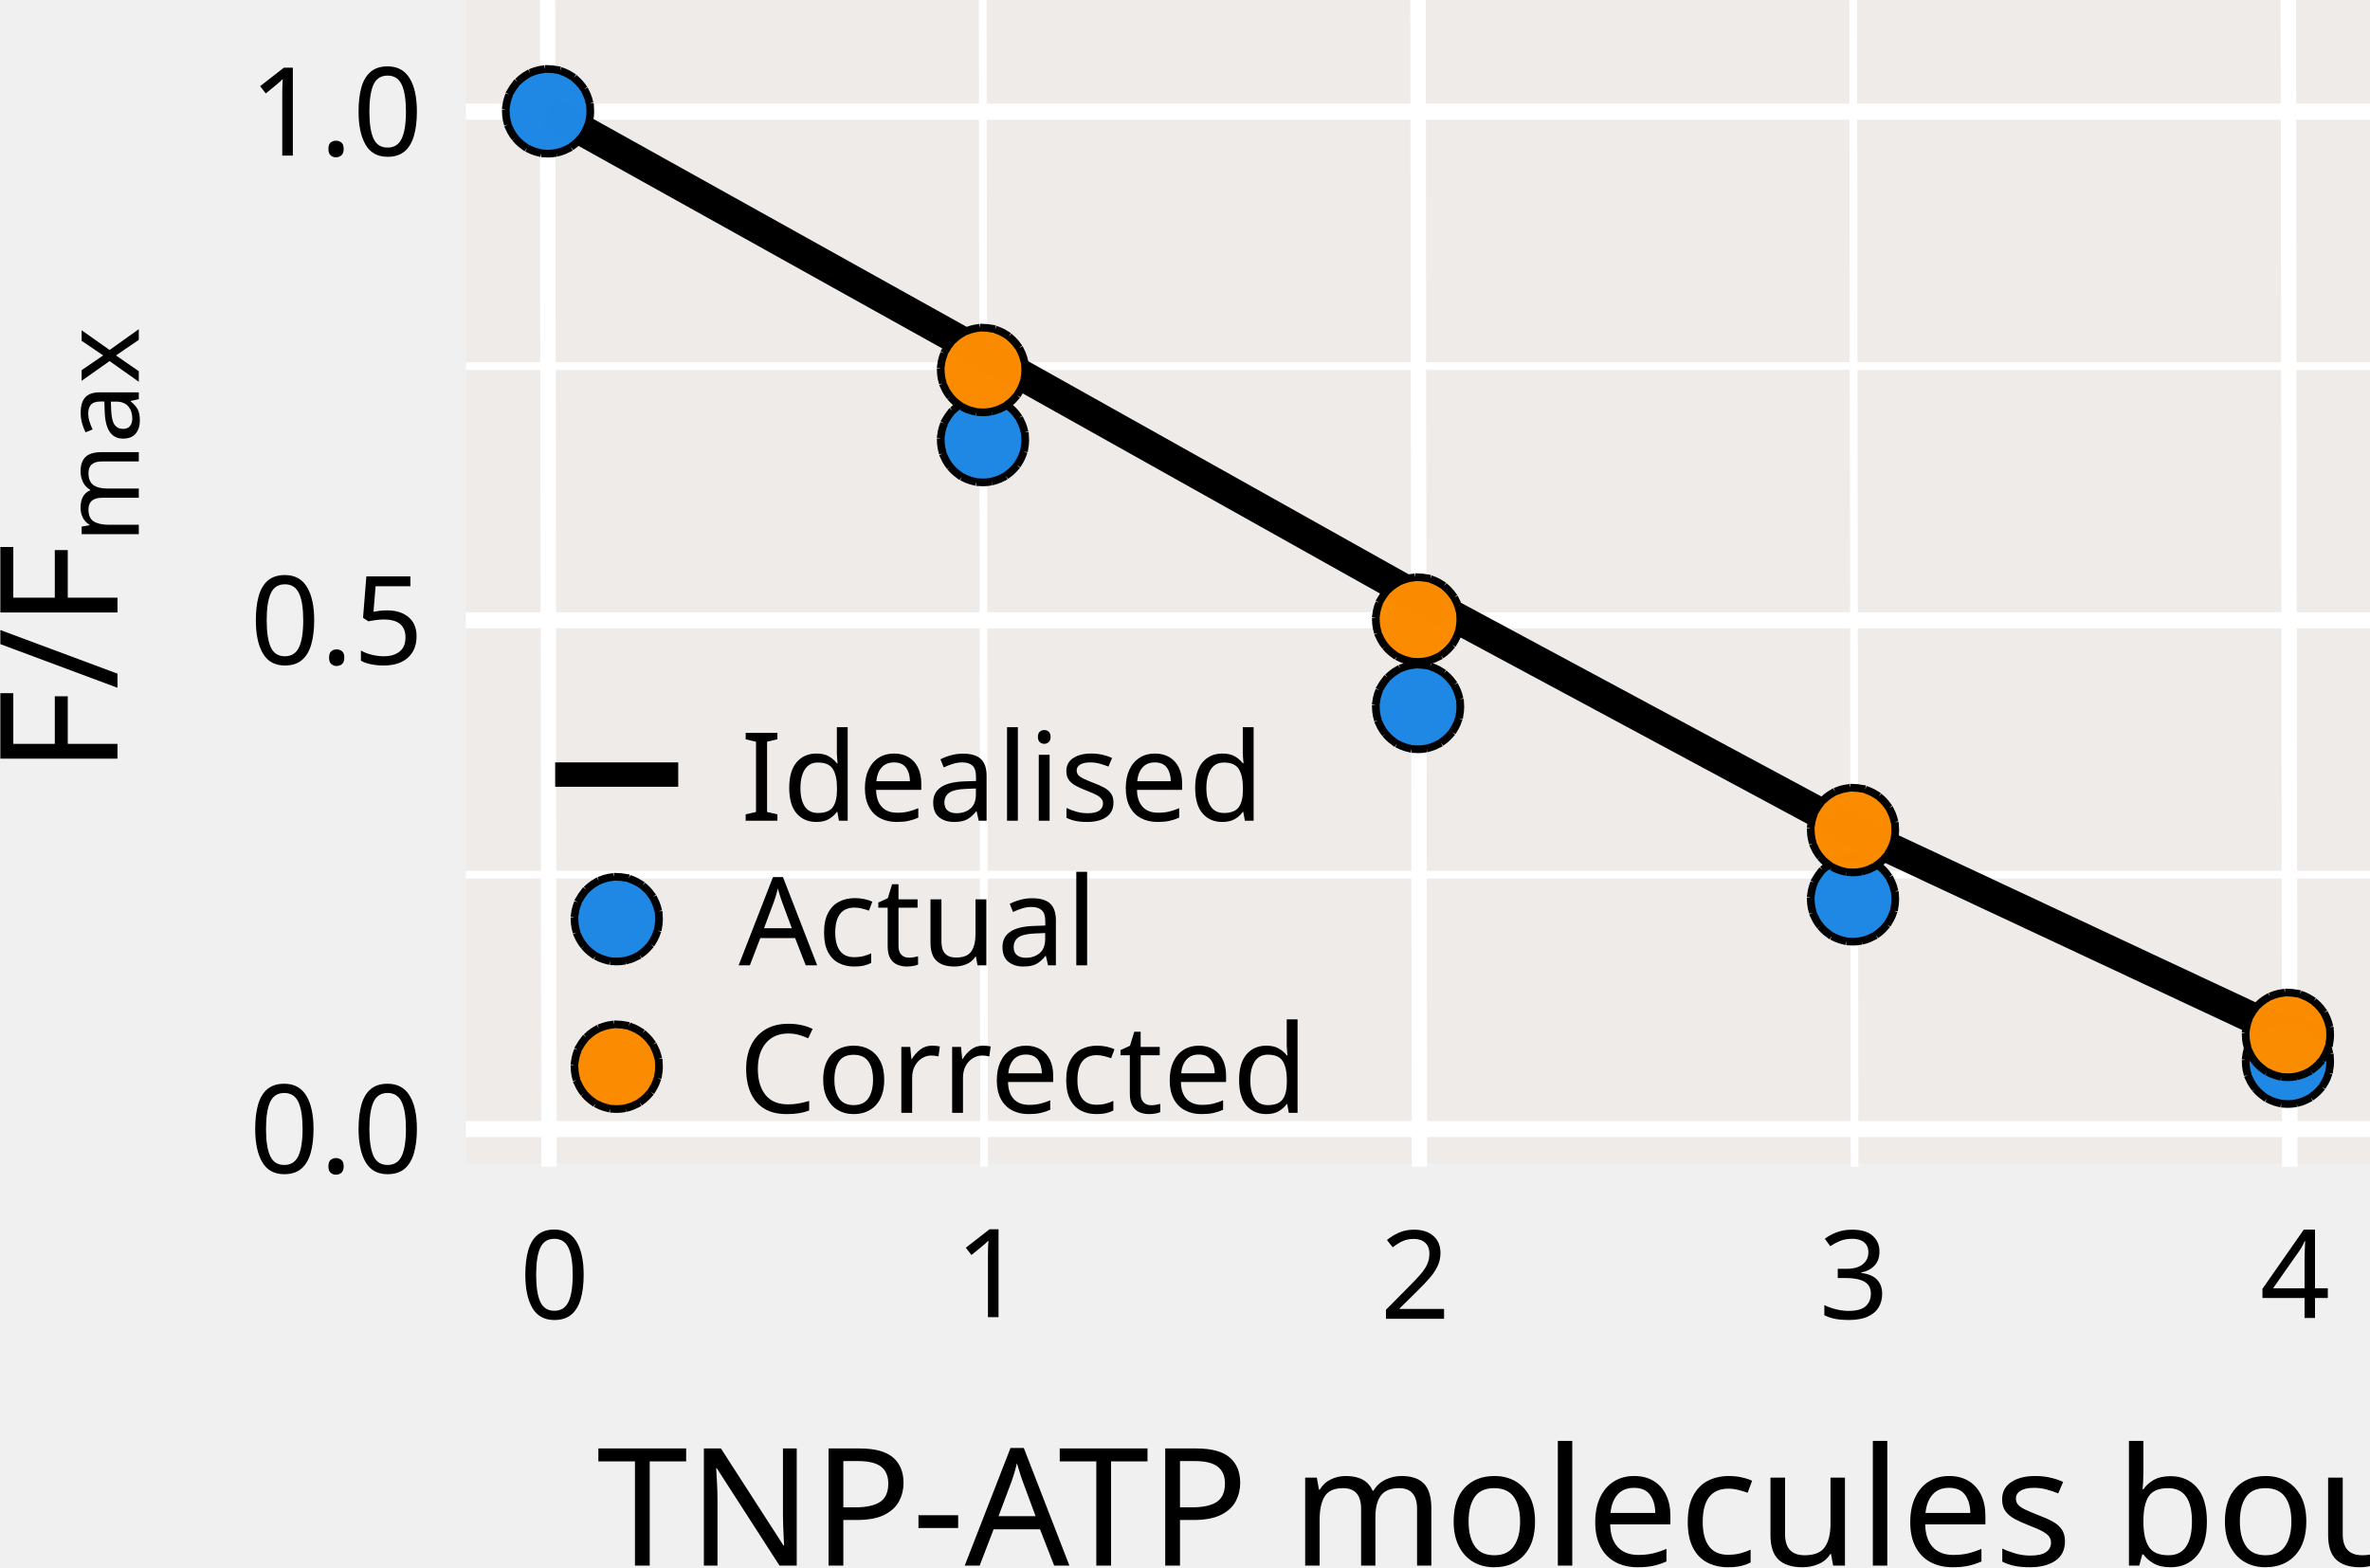
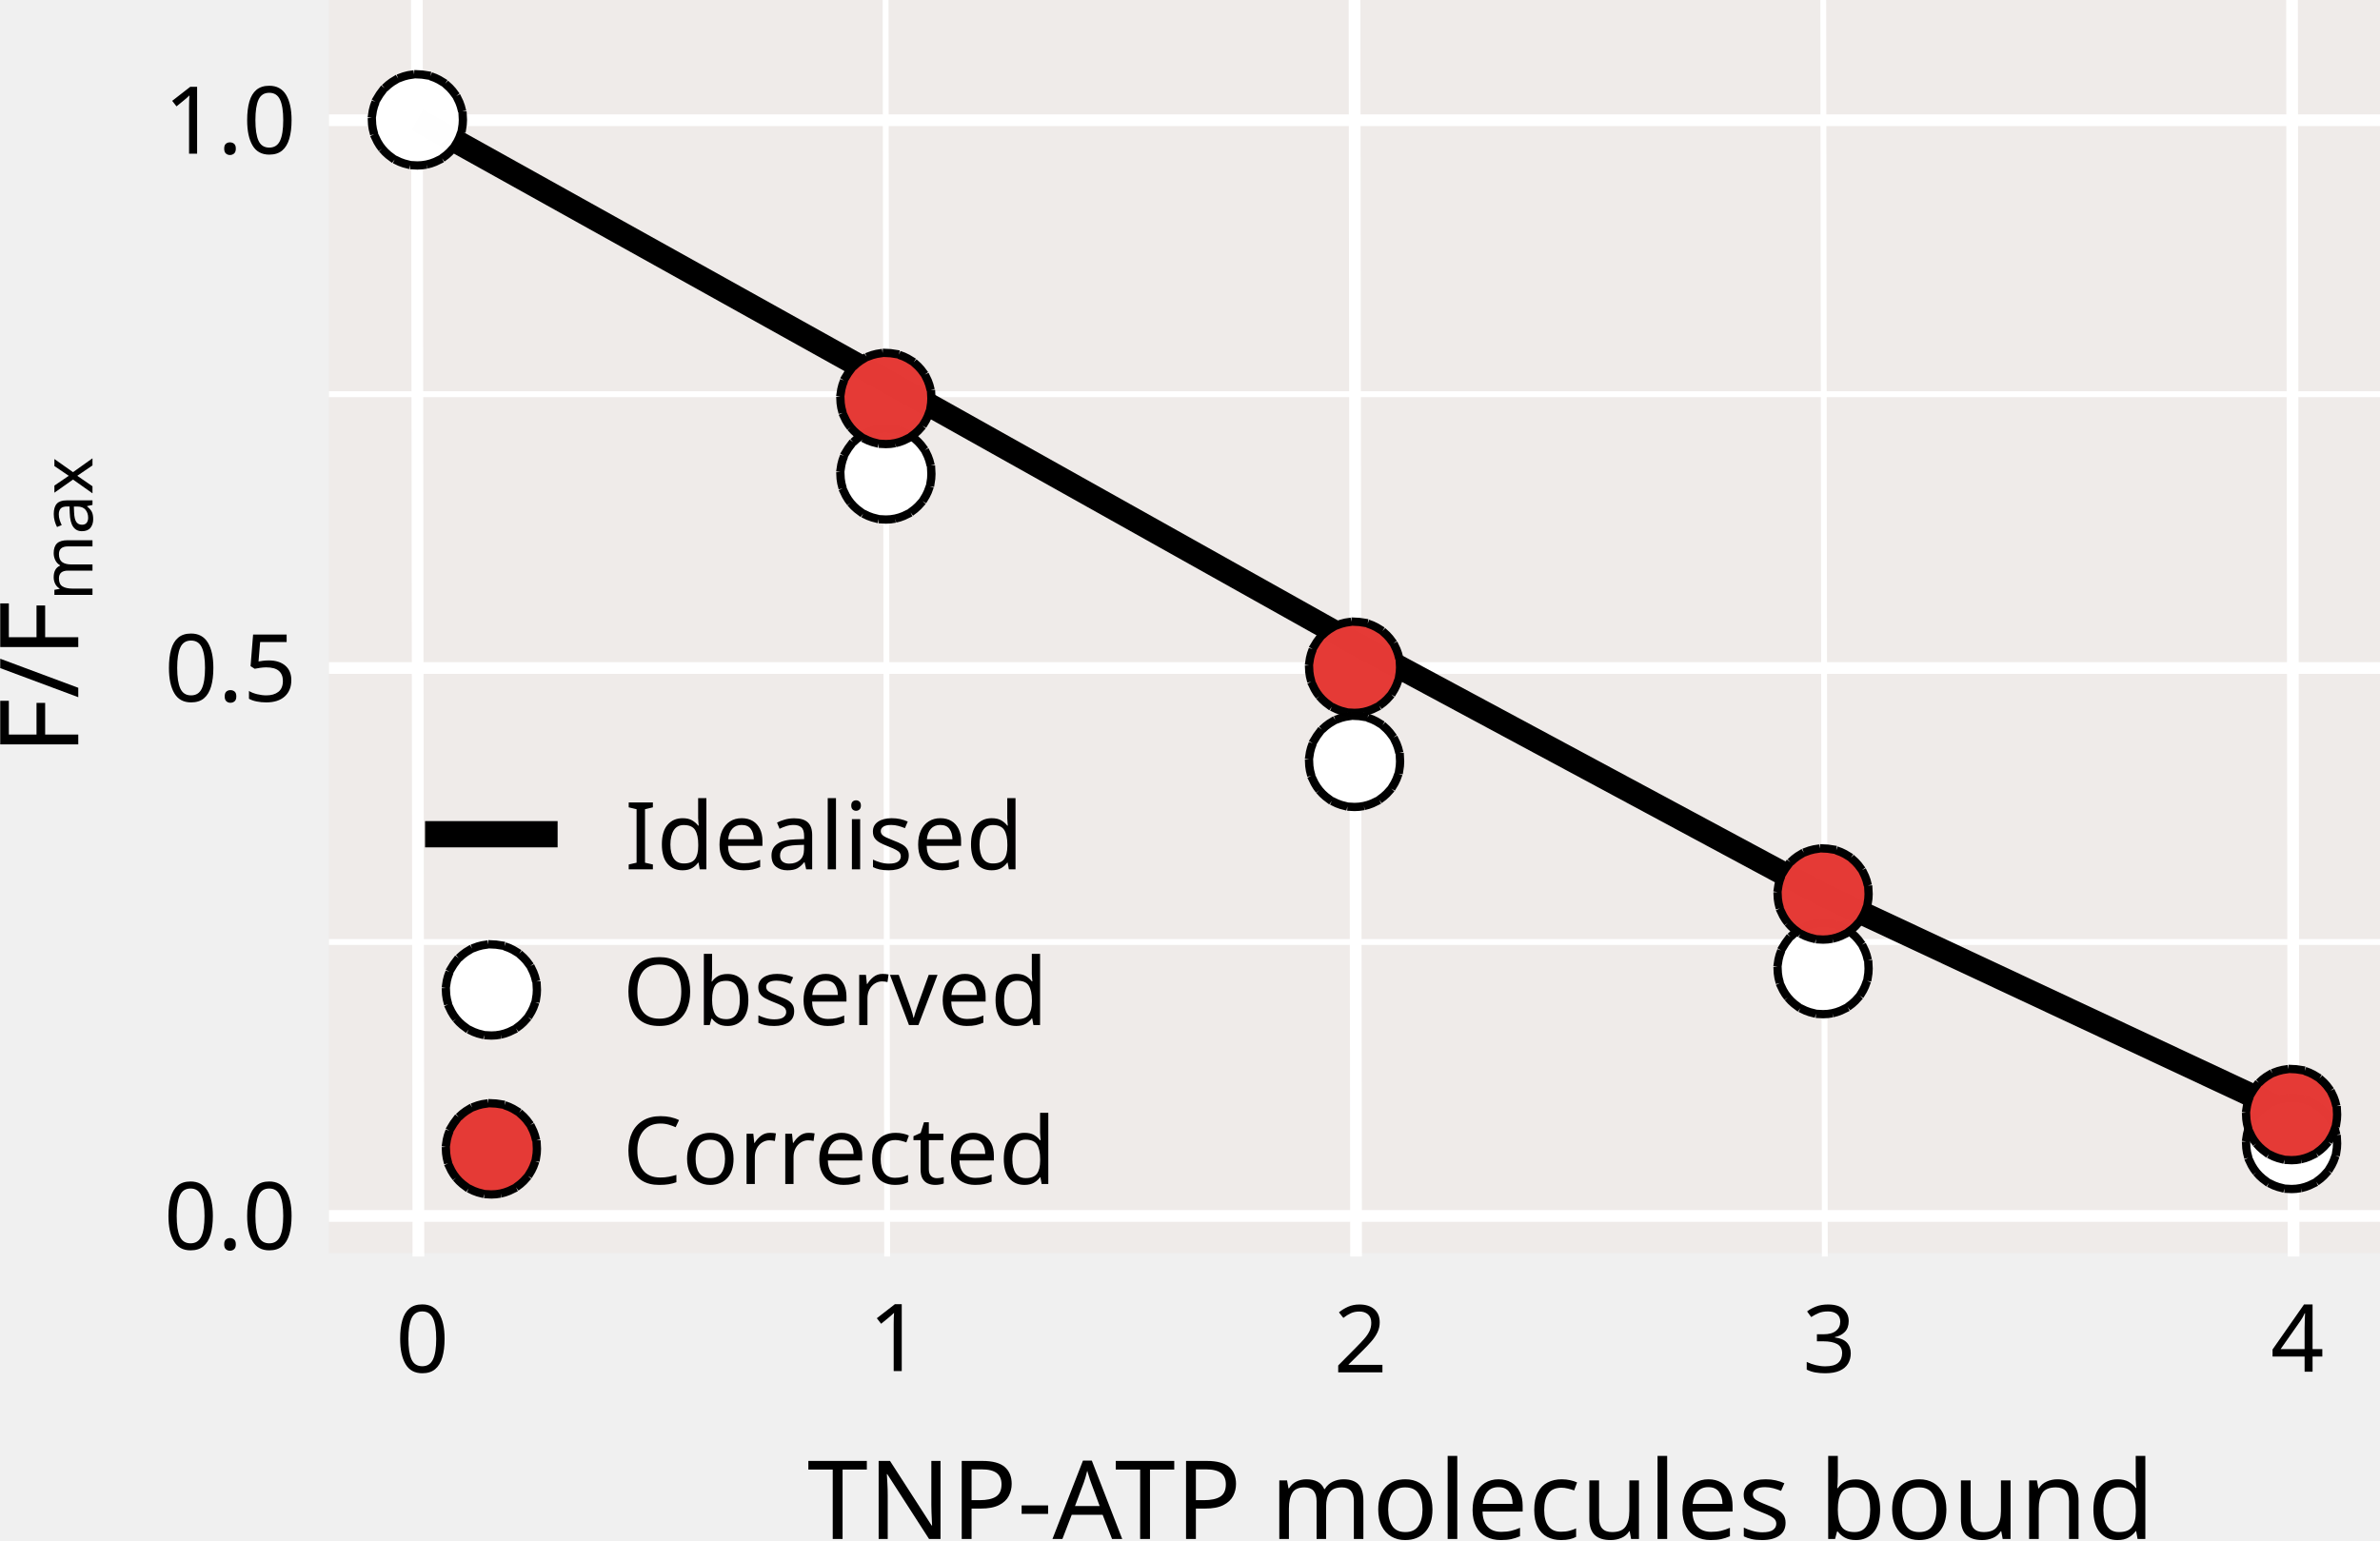
- <svg xmlns="http://www.w3.org/2000/svg" width="40.768mm" height="26.959mm" viewBox="0 0 4076.79 2695.874" version="1.1" stroke-width="28.222" stroke-linejoin="round" xml:space="preserve" id="svg62024">
+ <svg xmlns="http://www.w3.org/2000/svg" width="53.762mm" height="34.795mm" viewBox="0 0 5376.185 3479.475" version="1.1" stroke-width="28.222" stroke-linejoin="round" xml:space="preserve" id="svg62024">
  <defs id="defs62028" />
-   <rect style="opacity:0.996;fill:#efebe9;stroke:none;stroke-width:48.096;stroke-linecap:square;stroke-miterlimit:4;stroke-dasharray:none;stroke-dashoffset:0" id="rect62694" width="3275.308" height="2001.498" x="801.482" y="0.016" ry="0" />
-   <path fill="none" stroke="#b3b3b3" stroke-linejoin="round" d="M 1690.428,0.016 1692.9,2006.919" id="path61760" style="stroke:#ffffff;stroke-width:13.229;stroke-miterlimit:4;stroke-dasharray:none" />
-   <path fill="none" stroke="#b3b3b3" stroke-linejoin="round" d="M 2439.239,0.016 2441.712,2006.919" id="path61762" style="stroke:#ffffff;stroke-width:26.458;stroke-miterlimit:4;stroke-dasharray:none" />
-   <path fill="none" stroke="#b3b3b3" stroke-linejoin="round" d="M 3187.77,0.016 3190.242,2006.919" id="path61764" style="stroke:#ffffff;stroke-width:13.229;stroke-miterlimit:4;stroke-dasharray:none" />
-   <path fill="none" stroke="#b3b3b3" stroke-linejoin="round" d="M 3936.301,0.016 3938.773,2006.919" id="path61766" style="stroke:#ffffff;stroke-width:26.458;stroke-miterlimit:4;stroke-dasharray:none" />
-   <path fill="none" stroke="#b3b3b3" stroke-linejoin="round" d="M 4076.788,1504.524 H 801.484" id="path61770" style="stroke:#ffffff;stroke-width:13.229;stroke-miterlimit:4;stroke-dasharray:none" />
-   <path fill="none" stroke="#b3b3b3" stroke-linejoin="round" d="M 4076.788,1066.938 H 801.484" id="path61772" style="stroke:#ffffff;stroke-width:27.666;stroke-miterlimit:4;stroke-dasharray:none" />
-   <path fill="none" stroke="#b3b3b3" stroke-linejoin="round" d="M 4076.788,629.632 H 801.484" id="path61774" style="stroke:#ffffff;stroke-width:13.229;stroke-miterlimit:4;stroke-dasharray:none" />
-   <path fill="none" stroke="#b3b3b3" stroke-linejoin="round" d="M 4076.788,192.046 H 801.484" id="path61776" style="stroke:#ffffff;stroke-width:27.666;stroke-miterlimit:4;stroke-dasharray:none" />
-   <path fill="none" stroke="#b3b3b3" stroke-linejoin="round" d="M 944.369,2006.919 941.897,0.016" id="path61826" style="stroke:#ffffff;stroke-width:26.458;stroke-miterlimit:4;stroke-dasharray:none" />
-   <path fill="none" stroke="#ff420e" stroke-width="22.475" stroke-linejoin="round" d="m 942.66,191.442 748.149,416.637 748.43,419.166 748.149,402.029 748.149,350.054" id="path61850" style="stroke:#000000;stroke-width:52.917;stroke-miterlimit:4;stroke-dasharray:none;stroke-dashoffset:0" />
-   <ellipse style="opacity:0.996;fill:#1e88e5;stroke:#000000;stroke-width:13.229;stroke-linecap:square;stroke-miterlimit:10;stroke-dasharray:13.229, 13.229;stroke-dashoffset:0" id="path62593-5-5" cx="1690.921" cy="757.026" rx="72.661" ry="72.785" />
-   <ellipse style="opacity:0.996;fill:#1e88e5;stroke:#000000;stroke-width:13.229;stroke-linecap:square;stroke-miterlimit:10;stroke-dasharray:13.229, 13.229;stroke-dashoffset:0" id="path62593-5-0" cx="2439.352" cy="1216.086" rx="72.661" ry="72.785" />
-   <ellipse style="opacity:0.996;fill:#1e88e5;stroke:#000000;stroke-width:13.229;stroke-linecap:square;stroke-miterlimit:10;stroke-dasharray:13.229, 13.229;stroke-dashoffset:0" id="path62593-5-7" cx="3187.501" cy="1547.036" rx="72.661" ry="72.785" />
-   <ellipse style="opacity:0.996;fill:#1e88e5;stroke:#000000;stroke-width:13.229;stroke-linecap:square;stroke-miterlimit:10;stroke-dasharray:13.229, 13.229;stroke-dashoffset:0" id="path62593-5-73" cx="3935.649" cy="1826.293" rx="72.661" ry="72.785" />
-   <ellipse style="opacity:0.996;fill:#fb8c00;stroke:#000000;stroke-width:13.229;stroke-linecap:square;stroke-miterlimit:10;stroke-dasharray:13.229, 13.229;stroke-dashoffset:0" id="path62593" cx="1690.921" cy="636.502" rx="72.661" ry="72.785" />
-   <ellipse style="opacity:0.996;fill:#fb8c00;stroke:#000000;stroke-width:13.229;stroke-linecap:square;stroke-miterlimit:10;stroke-dasharray:13.229, 13.229;stroke-dashoffset:0" id="path62593-1" cx="2439.352" cy="1065.782" rx="72.661" ry="72.785" />
-   <ellipse style="opacity:0.996;fill:#fb8c00;stroke:#000000;stroke-width:13.229;stroke-linecap:square;stroke-miterlimit:10;stroke-dasharray:13.229, 13.229;stroke-dashoffset:0" id="path62593-18" cx="3187.501" cy="1427.916" rx="72.661" ry="72.785" />
-   <ellipse style="opacity:0.996;fill:#fb8c00;stroke:#000000;stroke-width:13.229;stroke-linecap:square;stroke-miterlimit:10;stroke-dasharray:13.229, 13.229;stroke-dashoffset:0" id="path62593-0" cx="3935.649" cy="1780.218" rx="72.661" ry="72.785" />
-   <ellipse style="opacity:0.996;fill:#1e88e5;stroke:#000000;stroke-width:13.229;stroke-linecap:square;stroke-miterlimit:10;stroke-dasharray:13.229, 13.229;stroke-dashoffset:0" id="path62593-5" cx="942.772" cy="191.49" rx="72.661" ry="72.785" />
-   <text xml:space="preserve" style="font-style:normal;font-variant:normal;font-weight:normal;font-stretch:condensed;font-size:211.667px;line-height:1.25;font-family:'Noto Sans';-inkscape-font-specification:'Noto Sans, Condensed';font-variant-ligatures:normal;font-variant-caps:normal;font-variant-numeric:normal;font-variant-east-asian:normal;letter-spacing:0px;word-spacing:0px;writing-mode:lr-tb;stroke-width:746.707" x="893.286" y="2268.484" id="text62698">
-     <tspan id="tspan62696" x="893.286" y="2268.484" style="font-style:normal;font-variant:normal;font-weight:normal;font-stretch:condensed;font-size:211.667px;font-family:'Noto Sans';-inkscape-font-specification:'Noto Sans, Condensed';font-variant-ligatures:normal;font-variant-caps:normal;font-variant-numeric:normal;font-variant-east-asian:normal;stroke-width:746.707">0</tspan>
+   <rect style="opacity:0.996;fill:#efebe9;stroke:none;stroke-width:68.035;stroke-linecap:square;stroke-miterlimit:4;stroke-dasharray:none;stroke-dashoffset:0" id="rect62694" width="4633.176" height="2831.274" x="743.008" y="0.016" ry="0" />
+   <path fill="none" stroke="#b3b3b3" stroke-linejoin="round" d="M 2000.49,0.016 2003.987,2838.936" id="path61760" style="stroke:#ffffff;stroke-width:13.229;stroke-miterlimit:4;stroke-dasharray:none" />
+   <path fill="none" stroke="#b3b3b3" stroke-linejoin="round" d="M 3059.742,0.016 3063.24,2838.936" id="path61762" style="stroke:#ffffff;stroke-width:26.458;stroke-miterlimit:4;stroke-dasharray:none" />
+   <path fill="none" stroke="#b3b3b3" stroke-linejoin="round" d="M 4118.597,0.016 4122.094,2838.936" id="path61764" style="stroke:#ffffff;stroke-width:13.229;stroke-miterlimit:4;stroke-dasharray:none" />
+   <path fill="none" stroke="#b3b3b3" stroke-linejoin="round" d="M 5177.452,0.016 5180.949,2838.936" id="path61766" style="stroke:#ffffff;stroke-width:26.458;stroke-miterlimit:4;stroke-dasharray:none" />
+   <path fill="none" stroke="#b3b3b3" stroke-linejoin="round" d="M 5376.182,2128.259 H 743.011" id="path61770" style="stroke:#ffffff;stroke-width:13.229;stroke-miterlimit:4;stroke-dasharray:none" />
+   <path fill="none" stroke="#b3b3b3" stroke-linejoin="round" d="M 5376.182,1509.259 H 743.011" id="path61772" style="stroke:#ffffff;stroke-width:26.458;stroke-miterlimit:4;stroke-dasharray:none" />
+   <path fill="none" stroke="#b3b3b3" stroke-linejoin="round" d="M 5376.182,890.657 H 743.011" id="path61774" style="stroke:#ffffff;stroke-width:13.229;stroke-miterlimit:4;stroke-dasharray:none" />
+   <path fill="none" stroke="#b3b3b3" stroke-linejoin="round" d="M 5376.182,271.657 H 743.011" id="path61776" style="stroke:#ffffff;stroke-width:26.458;stroke-miterlimit:4;stroke-dasharray:none" />
+   <path fill="none" stroke="#b3b3b3" stroke-linejoin="round" d="M 945.133,2838.936 941.636,0.016" id="path61826" style="stroke:#ffffff;stroke-width:26.458;stroke-miterlimit:4;stroke-dasharray:none" />
+   <path fill="none" stroke="#ff420e" stroke-width="22.475" stroke-linejoin="round" d="m 942.715,270.803 1058.315,589.366 1058.712,592.943 1058.315,568.701 1058.315,495.178" id="path61850" style="stroke:#000000;stroke-width:52.917;stroke-miterlimit:4;stroke-dasharray:none;stroke-dashoffset:0" />
+   <ellipse style="opacity:0.996;fill:#ffffff;stroke:#000000;stroke-width:18.714;stroke-linecap:square;stroke-miterlimit:10;stroke-dasharray:18.714, 18.714;stroke-dashoffset:0" id="path62593-5-5" cx="2001.188" cy="1070.866" rx="102.785" ry="102.961" />
+   <ellipse style="opacity:0.996;fill:#ffffff;stroke:#000000;stroke-width:18.714;stroke-linecap:square;stroke-miterlimit:10;stroke-dasharray:18.714, 18.714;stroke-dashoffset:0" id="path62593-5-0" cx="3059.901" cy="1720.241" rx="102.785" ry="102.961" />
+   <ellipse style="opacity:0.996;fill:#ffffff;stroke:#000000;stroke-width:18.714;stroke-linecap:square;stroke-miterlimit:10;stroke-dasharray:18.714, 18.714;stroke-dashoffset:0" id="path62593-5-7" cx="4118.216" cy="2188.395" rx="102.785" ry="102.961" />
+   <ellipse style="opacity:0.996;fill:#ffffff;stroke:#000000;stroke-width:18.714;stroke-linecap:square;stroke-miterlimit:10;stroke-dasharray:18.714, 18.714;stroke-dashoffset:0" id="path62593-5-73" cx="5176.531" cy="2583.425" rx="102.785" ry="102.961" />
+   <ellipse style="opacity:0.996;fill:#e53935;stroke:#000000;stroke-width:18.714;stroke-linecap:square;stroke-miterlimit:10;stroke-dasharray:18.714, 18.714;stroke-dashoffset:0" id="path62593" cx="2001.188" cy="900.374" rx="102.785" ry="102.961" />
+   <ellipse style="opacity:0.996;fill:#e53935;stroke:#000000;stroke-width:18.714;stroke-linecap:square;stroke-miterlimit:10;stroke-dasharray:18.714, 18.714;stroke-dashoffset:0" id="path62593-1" cx="3059.901" cy="1507.624" rx="102.785" ry="102.961" />
+   <ellipse style="opacity:0.996;fill:#e53935;stroke:#000000;stroke-width:18.714;stroke-linecap:square;stroke-miterlimit:10;stroke-dasharray:18.714, 18.714;stroke-dashoffset:0" id="path62593-18" cx="4118.216" cy="2019.891" rx="102.785" ry="102.961" />
+   <ellipse style="opacity:0.996;fill:#e53935;stroke:#000000;stroke-width:18.714;stroke-linecap:square;stroke-miterlimit:10;stroke-dasharray:18.714, 18.714;stroke-dashoffset:0" id="path62593-0" cx="5176.531" cy="2518.249" rx="102.785" ry="102.961" />
+   <ellipse style="opacity:0.996;fill:#ffffff;stroke:#000000;stroke-width:18.714;stroke-linecap:square;stroke-miterlimit:10;stroke-dasharray:18.714, 18.714;stroke-dashoffset:0" id="path62593-5" cx="942.873" cy="270.87" rx="102.785" ry="102.961" />
+   <text xml:space="preserve" style="font-style:normal;font-variant:normal;font-weight:normal;font-stretch:condensed;font-size:211.667px;line-height:1.25;font-family:'Noto Sans';-inkscape-font-specification:'Noto Sans, Condensed';font-variant-ligatures:normal;font-variant-caps:normal;font-variant-numeric:normal;font-variant-east-asian:normal;letter-spacing:0px;word-spacing:0px;writing-mode:lr-tb;stroke-width:746.707" x="893.537" y="3100.508" id="text62698">
+     <tspan id="tspan62696" x="893.537" y="3100.508" style="font-style:normal;font-variant:normal;font-weight:normal;font-stretch:condensed;font-size:211.667px;font-family:'Noto Sans';-inkscape-font-specification:'Noto Sans, Condensed';font-variant-ligatures:normal;font-variant-caps:normal;font-variant-numeric:normal;font-variant-east-asian:normal;stroke-width:746.707">0</tspan>
  </text>
-   <text xml:space="preserve" style="font-style:normal;font-variant:normal;font-weight:normal;font-stretch:condensed;font-size:211.667px;line-height:1.25;font-family:'Noto Sans';-inkscape-font-specification:'Noto Sans, Condensed';font-variant-ligatures:normal;font-variant-caps:normal;font-variant-numeric:normal;font-variant-east-asian:normal;letter-spacing:0px;word-spacing:0px;writing-mode:lr-tb;stroke-width:746.707" x="1642.495" y="2265.662" id="text62702">
-     <tspan id="tspan62700" x="1642.495" y="2265.662" style="font-style:normal;font-variant:normal;font-weight:normal;font-stretch:condensed;font-size:211.667px;font-family:'Noto Sans';-inkscape-font-specification:'Noto Sans, Condensed';font-variant-ligatures:normal;font-variant-caps:normal;font-variant-numeric:normal;font-variant-east-asian:normal;stroke-width:746.707">1</tspan>
+   <text xml:space="preserve" style="font-style:normal;font-variant:normal;font-weight:normal;font-stretch:condensed;font-size:211.667px;line-height:1.25;font-family:'Noto Sans';-inkscape-font-specification:'Noto Sans, Condensed';font-variant-ligatures:normal;font-variant-caps:normal;font-variant-numeric:normal;font-variant-east-asian:normal;letter-spacing:0px;word-spacing:0px;writing-mode:lr-tb;stroke-width:746.707" x="1961.811" y="3097.685" id="text62702">
+     <tspan id="tspan62700" x="1961.811" y="3097.685" style="font-style:normal;font-variant:normal;font-weight:normal;font-stretch:condensed;font-size:211.667px;font-family:'Noto Sans';-inkscape-font-specification:'Noto Sans, Condensed';font-variant-ligatures:normal;font-variant-caps:normal;font-variant-numeric:normal;font-variant-east-asian:normal;stroke-width:746.707">1</tspan>
  </text>
-   <text xml:space="preserve" style="font-style:normal;font-variant:normal;font-weight:normal;font-stretch:condensed;font-size:211.667px;line-height:1.25;font-family:'Noto Sans';-inkscape-font-specification:'Noto Sans, Condensed';font-variant-ligatures:normal;font-variant-caps:normal;font-variant-numeric:normal;font-variant-east-asian:normal;letter-spacing:0px;word-spacing:0px;writing-mode:lr-tb;stroke-width:746.707" x="2373.924" y="2268.484" id="text62706">
-     <tspan id="tspan62704" x="2373.924" y="2268.484" style="font-style:normal;font-variant:normal;font-weight:normal;font-stretch:condensed;font-size:211.667px;font-family:'Noto Sans';-inkscape-font-specification:'Noto Sans, Condensed';font-variant-ligatures:normal;font-variant-caps:normal;font-variant-numeric:normal;font-variant-east-asian:normal;stroke-width:746.707">2</tspan>
+   <text xml:space="preserve" style="font-style:normal;font-variant:normal;font-weight:normal;font-stretch:condensed;font-size:211.667px;line-height:1.25;font-family:'Noto Sans';-inkscape-font-specification:'Noto Sans, Condensed';font-variant-ligatures:normal;font-variant-caps:normal;font-variant-numeric:normal;font-variant-east-asian:normal;letter-spacing:0px;word-spacing:0px;writing-mode:lr-tb;stroke-width:746.707" x="3012.702" y="3100.508" id="text62706">
+     <tspan id="tspan62704" x="3012.702" y="3100.508" style="font-style:normal;font-variant:normal;font-weight:normal;font-stretch:condensed;font-size:211.667px;font-family:'Noto Sans';-inkscape-font-specification:'Noto Sans, Condensed';font-variant-ligatures:normal;font-variant-caps:normal;font-variant-numeric:normal;font-variant-east-asian:normal;stroke-width:746.707">2</tspan>
  </text>
-   <text xml:space="preserve" style="font-style:normal;font-variant:normal;font-weight:normal;font-stretch:condensed;font-size:211.667px;line-height:1.25;font-family:'Noto Sans';-inkscape-font-specification:'Noto Sans, Condensed';font-variant-ligatures:normal;font-variant-caps:normal;font-variant-numeric:normal;font-variant-east-asian:normal;letter-spacing:0px;word-spacing:0px;writing-mode:lr-tb;stroke-width:746.707" x="3128.638" y="2268.484" id="text62710">
-     <tspan id="tspan62708" x="3128.638" y="2268.484" style="font-style:normal;font-variant:normal;font-weight:normal;font-stretch:condensed;font-size:211.667px;font-family:'Noto Sans';-inkscape-font-specification:'Noto Sans, Condensed';font-variant-ligatures:normal;font-variant-caps:normal;font-variant-numeric:normal;font-variant-east-asian:normal;stroke-width:746.707">3</tspan>
+   <text xml:space="preserve" style="font-style:normal;font-variant:normal;font-weight:normal;font-stretch:condensed;font-size:211.667px;line-height:1.25;font-family:'Noto Sans';-inkscape-font-specification:'Noto Sans, Condensed';font-variant-ligatures:normal;font-variant-caps:normal;font-variant-numeric:normal;font-variant-east-asian:normal;letter-spacing:0px;word-spacing:0px;writing-mode:lr-tb;stroke-width:746.707" x="4071.662" y="3100.508" id="text62710">
+     <tspan id="tspan62708" x="4071.662" y="3100.508" style="font-style:normal;font-variant:normal;font-weight:normal;font-stretch:condensed;font-size:211.667px;font-family:'Noto Sans';-inkscape-font-specification:'Noto Sans, Condensed';font-variant-ligatures:normal;font-variant-caps:normal;font-variant-numeric:normal;font-variant-east-asian:normal;stroke-width:746.707">3</tspan>
  </text>
-   <text xml:space="preserve" style="font-style:normal;font-variant:normal;font-weight:normal;font-stretch:condensed;font-size:211.667px;line-height:1.25;font-family:'Noto Sans';-inkscape-font-specification:'Noto Sans, Condensed';font-variant-ligatures:normal;font-variant-caps:normal;font-variant-numeric:normal;font-variant-east-asian:normal;letter-spacing:0px;word-spacing:0px;writing-mode:lr-tb;stroke-width:746.707" x="3887.372" y="2267.073" id="text62714">
-     <tspan id="tspan62712" x="3887.372" y="2267.073" style="font-style:normal;font-variant:normal;font-weight:normal;font-stretch:condensed;font-size:211.667px;font-family:'Noto Sans';-inkscape-font-specification:'Noto Sans, Condensed';font-variant-ligatures:normal;font-variant-caps:normal;font-variant-numeric:normal;font-variant-east-asian:normal;stroke-width:746.707">4</tspan>
+   <text xml:space="preserve" style="font-style:normal;font-variant:normal;font-weight:normal;font-stretch:condensed;font-size:211.667px;line-height:1.25;font-family:'Noto Sans';-inkscape-font-specification:'Noto Sans, Condensed';font-variant-ligatures:normal;font-variant-caps:normal;font-variant-numeric:normal;font-variant-east-asian:normal;letter-spacing:0px;word-spacing:0px;writing-mode:lr-tb;stroke-width:746.707" x="5129.036" y="3099.096" id="text62714">
+     <tspan id="tspan62712" x="5129.036" y="3099.096" style="font-style:normal;font-variant:normal;font-weight:normal;font-stretch:condensed;font-size:211.667px;font-family:'Noto Sans';-inkscape-font-specification:'Noto Sans, Condensed';font-variant-ligatures:normal;font-variant-caps:normal;font-variant-numeric:normal;font-variant-east-asian:normal;stroke-width:746.707">4</tspan>
  </text>
-   <text xml:space="preserve" style="font-style:normal;font-variant:normal;font-weight:normal;font-stretch:condensed;font-size:211.667px;line-height:1.25;font-family:'Noto Sans';-inkscape-font-specification:'Noto Sans, Condensed';font-variant-ligatures:normal;font-variant-caps:normal;font-variant-numeric:normal;font-variant-east-asian:normal;letter-spacing:0px;word-spacing:0px;writing-mode:lr-tb;stroke-width:746.707;stroke-miterlimit:4;stroke-dasharray:none" x="428.61" y="267.611" id="text62718">
-     <tspan id="tspan62716" x="428.61" y="267.611" style="font-style:normal;font-variant:normal;font-weight:normal;font-stretch:condensed;font-size:211.667px;font-family:'Noto Sans';-inkscape-font-specification:'Noto Sans, Condensed';font-variant-ligatures:normal;font-variant-caps:normal;font-variant-numeric:normal;font-variant-east-asian:normal;stroke-width:746.707;stroke-miterlimit:4;stroke-dasharray:none">1.0</tspan>
+   <text xml:space="preserve" style="font-style:normal;font-variant:normal;font-weight:normal;font-stretch:condensed;font-size:211.667px;line-height:1.25;font-family:'Noto Sans';-inkscape-font-specification:'Noto Sans, Condensed';font-variant-ligatures:normal;font-variant-caps:normal;font-variant-numeric:normal;font-variant-east-asian:normal;letter-spacing:0px;word-spacing:0px;writing-mode:lr-tb;stroke-width:746.707;stroke-miterlimit:4;stroke-dasharray:none" x="370.136" y="347.222" id="text62718">
+     <tspan id="tspan62716" x="370.136" y="347.222" style="font-style:normal;font-variant:normal;font-weight:normal;font-stretch:condensed;font-size:211.667px;font-family:'Noto Sans';-inkscape-font-specification:'Noto Sans, Condensed';font-variant-ligatures:normal;font-variant-caps:normal;font-variant-numeric:normal;font-variant-east-asian:normal;stroke-width:746.707;stroke-miterlimit:4;stroke-dasharray:none">1.0</tspan>
  </text>
-   <text xml:space="preserve" style="font-style:normal;font-variant:normal;font-weight:normal;font-stretch:condensed;font-size:211.667px;line-height:1.25;font-family:'Noto Sans';-inkscape-font-specification:'Noto Sans, Condensed';font-variant-ligatures:normal;font-variant-caps:normal;font-variant-numeric:normal;font-variant-east-asian:normal;letter-spacing:0px;word-spacing:0px;writing-mode:lr-tb;stroke-width:746.707;stroke-miterlimit:4;stroke-dasharray:none" x="429.739" y="1142.643" id="text62722">
-     <tspan id="tspan62720" x="429.739" y="1142.643" style="font-style:normal;font-variant:normal;font-weight:normal;font-stretch:condensed;font-size:211.667px;font-family:'Noto Sans';-inkscape-font-specification:'Noto Sans, Condensed';font-variant-ligatures:normal;font-variant-caps:normal;font-variant-numeric:normal;font-variant-east-asian:normal;stroke-width:746.707;stroke-miterlimit:4;stroke-dasharray:none">0.5</tspan>
+   <text xml:space="preserve" style="font-style:normal;font-variant:normal;font-weight:normal;font-stretch:condensed;font-size:211.667px;line-height:1.25;font-family:'Noto Sans';-inkscape-font-specification:'Noto Sans, Condensed';font-variant-ligatures:normal;font-variant-caps:normal;font-variant-numeric:normal;font-variant-east-asian:normal;letter-spacing:0px;word-spacing:0px;writing-mode:lr-tb;stroke-width:746.707;stroke-miterlimit:4;stroke-dasharray:none" x="371.265" y="1584.824" id="text62722">
+     <tspan id="tspan62720" x="371.265" y="1584.824" style="font-style:normal;font-variant:normal;font-weight:normal;font-stretch:condensed;font-size:211.667px;font-family:'Noto Sans';-inkscape-font-specification:'Noto Sans, Condensed';font-variant-ligatures:normal;font-variant-caps:normal;font-variant-numeric:normal;font-variant-east-asian:normal;stroke-width:746.707;stroke-miterlimit:4;stroke-dasharray:none">0.5</tspan>
  </text>
-   <text xml:space="preserve" style="font-style:normal;font-variant:normal;font-weight:normal;font-stretch:condensed;font-size:211.667px;line-height:1.25;font-family:'Noto Sans';-inkscape-font-specification:'Noto Sans, Condensed';font-variant-ligatures:normal;font-variant-caps:normal;font-variant-numeric:normal;font-variant-east-asian:normal;letter-spacing:0px;word-spacing:0px;writing-mode:lr-tb;stroke-width:746.707;stroke-miterlimit:4;stroke-dasharray:none" x="428.61" y="2017.676" id="text62726">
-     <tspan id="tspan62724" x="428.61" y="2017.676" style="font-style:normal;font-variant:normal;font-weight:normal;font-stretch:condensed;font-size:211.667px;font-family:'Noto Sans';-inkscape-font-specification:'Noto Sans, Condensed';font-variant-ligatures:normal;font-variant-caps:normal;font-variant-numeric:normal;font-variant-east-asian:normal;stroke-width:746.707;stroke-miterlimit:4;stroke-dasharray:none">0.0</tspan>
+   <text xml:space="preserve" style="font-style:normal;font-variant:normal;font-weight:normal;font-stretch:condensed;font-size:211.667px;line-height:1.25;font-family:'Noto Sans';-inkscape-font-specification:'Noto Sans, Condensed';font-variant-ligatures:normal;font-variant-caps:normal;font-variant-numeric:normal;font-variant-east-asian:normal;letter-spacing:0px;word-spacing:0px;writing-mode:lr-tb;stroke-width:746.707;stroke-miterlimit:4;stroke-dasharray:none" x="370.136" y="2822.824" id="text62726">
+     <tspan id="tspan62724" x="370.136" y="2822.824" style="font-style:normal;font-variant:normal;font-weight:normal;font-stretch:condensed;font-size:211.667px;font-family:'Noto Sans';-inkscape-font-specification:'Noto Sans, Condensed';font-variant-ligatures:normal;font-variant-caps:normal;font-variant-numeric:normal;font-variant-east-asian:normal;stroke-width:746.707;stroke-miterlimit:4;stroke-dasharray:none">0.0</tspan>
  </text>
-   <path fill="none" stroke="#b3b3b3" stroke-linejoin="round" d="M 4076.788,1942.11 H 801.484" id="path61772-9" style="stroke:#ffffff;stroke-width:27.666;stroke-miterlimit:4;stroke-dasharray:none" />
-   <text xml:space="preserve" style="font-stretch:condensed;font-size:282.223px;line-height:1.25;font-family:'Noto Sans';-inkscape-font-specification:'Noto Sans, Condensed';letter-spacing:0px;word-spacing:0px;writing-mode:lr-tb;stroke-width:746.707" x="1026.473" y="2693.052" id="text62747">
-     <tspan id="tspan62745" x="1026.473" y="2693.052" style="stroke-width:746.707">TNP-ATP molecules bound</tspan>
+   <path fill="none" stroke="#b3b3b3" stroke-linejoin="round" d="M 5376.182,2747.259 H 743.011" id="path61772-9" style="stroke:#ffffff;stroke-width:26.458;stroke-miterlimit:4;stroke-dasharray:none" />
+   <text xml:space="preserve" style="font-style:normal;font-variant:normal;font-weight:normal;font-stretch:condensed;font-size:246.944px;line-height:1.25;font-family:'Noto Sans';-inkscape-font-specification:'Noto Sans, Condensed';font-variant-ligatures:normal;font-variant-caps:normal;font-variant-numeric:normal;font-variant-east-asian:normal;letter-spacing:0px;word-spacing:0px;writing-mode:lr-tb;stroke-width:746.707" x="1823.522" y="3477.006" id="text62747">
+     <tspan id="tspan62745" x="1823.522" y="3477.006" style="font-style:normal;font-variant:normal;font-weight:normal;font-stretch:condensed;font-size:246.944px;font-family:'Noto Sans';-inkscape-font-specification:'Noto Sans, Condensed';font-variant-ligatures:normal;font-variant-caps:normal;font-variant-numeric:normal;font-variant-east-asian:normal;stroke-width:746.707">TNP-ATP molecules bound</tspan>
  </text>
-   <text xml:space="preserve" style="font-stretch:condensed;font-size:282.223px;line-height:1.25;font-family:'Noto Sans';-inkscape-font-specification:'Noto Sans, Condensed';letter-spacing:0px;word-spacing:0px;writing-mode:lr-tb;stroke-width:746.707" x="-1332.369" y="202.072" id="text62751" transform="rotate(-90)">
-     <tspan id="tspan62749" x="-1332.369" y="202.072" style="stroke-width:746.707">F/F<tspan style="font-size:65%;baseline-shift:sub" id="tspan62753">max</tspan>
+   <text xml:space="preserve" style="font-style:normal;font-variant:normal;font-weight:normal;font-stretch:condensed;font-size:246.944px;line-height:1.25;font-family:'Noto Sans';-inkscape-font-specification:'Noto Sans, Condensed';font-variant-ligatures:normal;font-variant-caps:normal;font-variant-numeric:normal;font-variant-east-asian:normal;letter-spacing:0px;word-spacing:0px;writing-mode:lr-tb;stroke-width:746.707" x="-1705.805" y="176.812" id="text62751" transform="rotate(-90)">
+     <tspan id="tspan62749" x="-1705.805" y="176.812" style="font-style:normal;font-variant:normal;font-weight:normal;font-stretch:condensed;font-size:246.944px;font-family:'Noto Sans';-inkscape-font-specification:'Noto Sans, Condensed';font-variant-ligatures:normal;font-variant-caps:normal;font-variant-numeric:normal;font-variant-east-asian:normal;stroke-width:746.707">F/F<tspan style="font-size:65%;baseline-shift:sub" id="tspan165120">max</tspan>
    </tspan>
  </text>
-   <ellipse style="opacity:0.996;fill:#1e88e5;stroke:#000000;stroke-width:13.229;stroke-linecap:square;stroke-miterlimit:10;stroke-dasharray:13.229, 13.229;stroke-dashoffset:0" id="path62593-5-5-6" cx="1060.95" cy="1581.12" rx="72.661" ry="72.785" />
-   <ellipse style="opacity:0.996;fill:#fb8c00;stroke:#000000;stroke-width:13.229;stroke-linecap:square;stroke-miterlimit:10;stroke-dasharray:13.229, 13.229;stroke-dashoffset:0" id="path62593-8" cx="1060.95" cy="1834.958" rx="72.661" ry="72.785" />
-   <path style="fill:none;stroke:#000000;stroke-width:41.935;stroke-linecap:butt;stroke-linejoin:miter;stroke-miterlimit:4;stroke-dasharray:none;stroke-opacity:1" d="M 955.005,1332.401 H 1166.671" id="path62785" />
-   <text xml:space="preserve" style="font-style:normal;font-variant:normal;font-weight:normal;font-stretch:condensed;font-size:211.667px;line-height:1.25;font-family:'Noto Sans';-inkscape-font-specification:'Noto Sans, Condensed';font-variant-ligatures:normal;font-variant-caps:normal;font-variant-numeric:normal;font-variant-east-asian:normal;letter-spacing:0px;word-spacing:0px;writing-mode:lr-tb;stroke-width:746.707" x="1270.61" y="1660.447" id="text62698-4">
-     <tspan id="tspan62696-5" x="1270.61" y="1660.447" style="font-style:normal;font-variant:normal;font-weight:normal;font-stretch:condensed;font-size:211.667px;font-family:'Noto Sans';-inkscape-font-specification:'Noto Sans, Condensed';font-variant-ligatures:normal;font-variant-caps:normal;font-variant-numeric:normal;font-variant-east-asian:normal;stroke-width:746.707">Actual</tspan>
+   <ellipse style="opacity:0.996;fill:#ffffff;stroke:#000000;stroke-width:18.714;stroke-linecap:square;stroke-miterlimit:10;stroke-dasharray:18.714, 18.714;stroke-dashoffset:0" id="path62593-5-5-6" cx="1110.046" cy="2236.61" rx="102.785" ry="102.961" />
+   <ellipse style="opacity:0.996;fill:#e53935;stroke:#000000;stroke-width:18.714;stroke-linecap:square;stroke-miterlimit:10;stroke-dasharray:18.714, 18.714;stroke-dashoffset:0" id="path62593-8" cx="1110.046" cy="2595.684" rx="102.785" ry="102.961" />
+   <path style="fill:none;stroke:#000000;stroke-width:59.32;stroke-linecap:butt;stroke-linejoin:miter;stroke-miterlimit:4;stroke-dasharray:none;stroke-opacity:1" d="m 960.178,1884.778 h 299.419" id="path62785" />
+   <text xml:space="preserve" style="font-style:normal;font-variant:normal;font-weight:normal;font-stretch:condensed;font-size:211.667px;line-height:1.25;font-family:'Noto Sans';-inkscape-font-specification:'Noto Sans, Condensed';font-variant-ligatures:normal;font-variant-caps:normal;font-variant-numeric:normal;font-variant-east-asian:normal;letter-spacing:0px;word-spacing:0px;writing-mode:lr-tb;stroke-width:1056.27" x="1406.626" y="2315.917" id="text62698-4">
+     <tspan id="tspan62696-5" x="1406.626" y="2315.917" style="font-style:normal;font-variant:normal;font-weight:normal;font-stretch:condensed;font-size:211.667px;font-family:'Noto Sans';-inkscape-font-specification:'Noto Sans, Condensed';font-variant-ligatures:normal;font-variant-caps:normal;font-variant-numeric:normal;font-variant-east-asian:normal;stroke-width:1056.27">Observed</tspan>
  </text>
-   <text xml:space="preserve" style="font-stretch:condensed;font-size:282.223px;line-height:1.25;font-family:'Noto Sans';-inkscape-font-specification:'Noto Sans, Condensed';letter-spacing:0px;word-spacing:0px;writing-mode:lr-tb;stroke-width:746.707" x="1315.032" y="1536.727" id="text62807">
-     <tspan id="tspan62805" x="1315.032" y="1536.727" style="stroke-width:746.707" />
+   <text xml:space="preserve" style="font-stretch:condensed;font-size:282.223px;line-height:1.25;font-family:'Noto Sans';-inkscape-font-specification:'Noto Sans, Condensed';letter-spacing:0px;word-spacing:0px;writing-mode:lr-tb;stroke-width:746.707" x="1256.558" y="2368.75" id="text62807">
+     <tspan id="tspan62805" x="1256.558" y="2368.75" style="stroke-width:746.707" />
  </text>
-   <text xml:space="preserve" style="font-style:normal;font-variant:normal;font-weight:normal;font-stretch:condensed;font-size:211.667px;line-height:1.25;font-family:'Noto Sans';-inkscape-font-specification:'Noto Sans, Condensed';font-variant-ligatures:normal;font-variant-caps:normal;font-variant-numeric:normal;font-variant-east-asian:normal;letter-spacing:0px;word-spacing:0px;writing-mode:lr-tb;stroke-width:746.707" x="1270.61" y="1914.286" id="text62698-4-6">
-     <tspan id="tspan62696-5-4" x="1270.61" y="1914.286" style="font-style:normal;font-variant:normal;font-weight:normal;font-stretch:condensed;font-size:211.667px;font-family:'Noto Sans';-inkscape-font-specification:'Noto Sans, Condensed';font-variant-ligatures:normal;font-variant-caps:normal;font-variant-numeric:normal;font-variant-east-asian:normal;stroke-width:746.707">Corrected</tspan>
+   <text xml:space="preserve" style="font-style:normal;font-variant:normal;font-weight:normal;font-stretch:condensed;font-size:211.667px;line-height:1.25;font-family:'Noto Sans';-inkscape-font-specification:'Noto Sans, Condensed';font-variant-ligatures:normal;font-variant-caps:normal;font-variant-numeric:normal;font-variant-east-asian:normal;letter-spacing:0px;word-spacing:0px;writing-mode:lr-tb;stroke-width:1056.27" x="1406.626" y="2674.991" id="text62698-4-6">
+     <tspan id="tspan62696-5-4" x="1406.626" y="2674.991" style="font-style:normal;font-variant:normal;font-weight:normal;font-stretch:condensed;font-size:211.667px;font-family:'Noto Sans';-inkscape-font-specification:'Noto Sans, Condensed';font-variant-ligatures:normal;font-variant-caps:normal;font-variant-numeric:normal;font-variant-east-asian:normal;stroke-width:1056.27">Corrected</tspan>
  </text>
-   <text xml:space="preserve" style="font-style:normal;font-variant:normal;font-weight:normal;font-stretch:condensed;font-size:211.667px;line-height:1.25;font-family:'Noto Sans';-inkscape-font-specification:'Noto Sans, Condensed';font-variant-ligatures:normal;font-variant-caps:normal;font-variant-numeric:normal;font-variant-east-asian:normal;letter-spacing:0px;word-spacing:0px;writing-mode:lr-tb;stroke-width:746.707" x="1274.208" y="1411.776" id="text62698-4-6-5">
-     <tspan id="tspan62696-5-4-1" x="1274.208" y="1411.776" style="font-style:normal;font-variant:normal;font-weight:normal;font-stretch:condensed;font-size:211.667px;font-family:'Noto Sans';-inkscape-font-specification:'Noto Sans, Condensed';font-variant-ligatures:normal;font-variant-caps:normal;font-variant-numeric:normal;font-variant-east-asian:normal;stroke-width:746.707">Idealised</tspan>
+   <text xml:space="preserve" style="font-style:normal;font-variant:normal;font-weight:normal;font-stretch:condensed;font-size:211.667px;line-height:1.25;font-family:'Noto Sans';-inkscape-font-specification:'Noto Sans, Condensed';font-variant-ligatures:normal;font-variant-caps:normal;font-variant-numeric:normal;font-variant-east-asian:normal;letter-spacing:0px;word-spacing:0px;writing-mode:lr-tb;stroke-width:1056.27" x="1411.716" y="1964.153" id="text62698-4-6-5">
+     <tspan id="tspan62696-5-4-1" x="1411.716" y="1964.153" style="font-style:normal;font-variant:normal;font-weight:normal;font-stretch:condensed;font-size:211.667px;font-family:'Noto Sans';-inkscape-font-specification:'Noto Sans, Condensed';font-variant-ligatures:normal;font-variant-caps:normal;font-variant-numeric:normal;font-variant-east-asian:normal;stroke-width:1056.27">Idealised</tspan>
  </text>
</svg>
